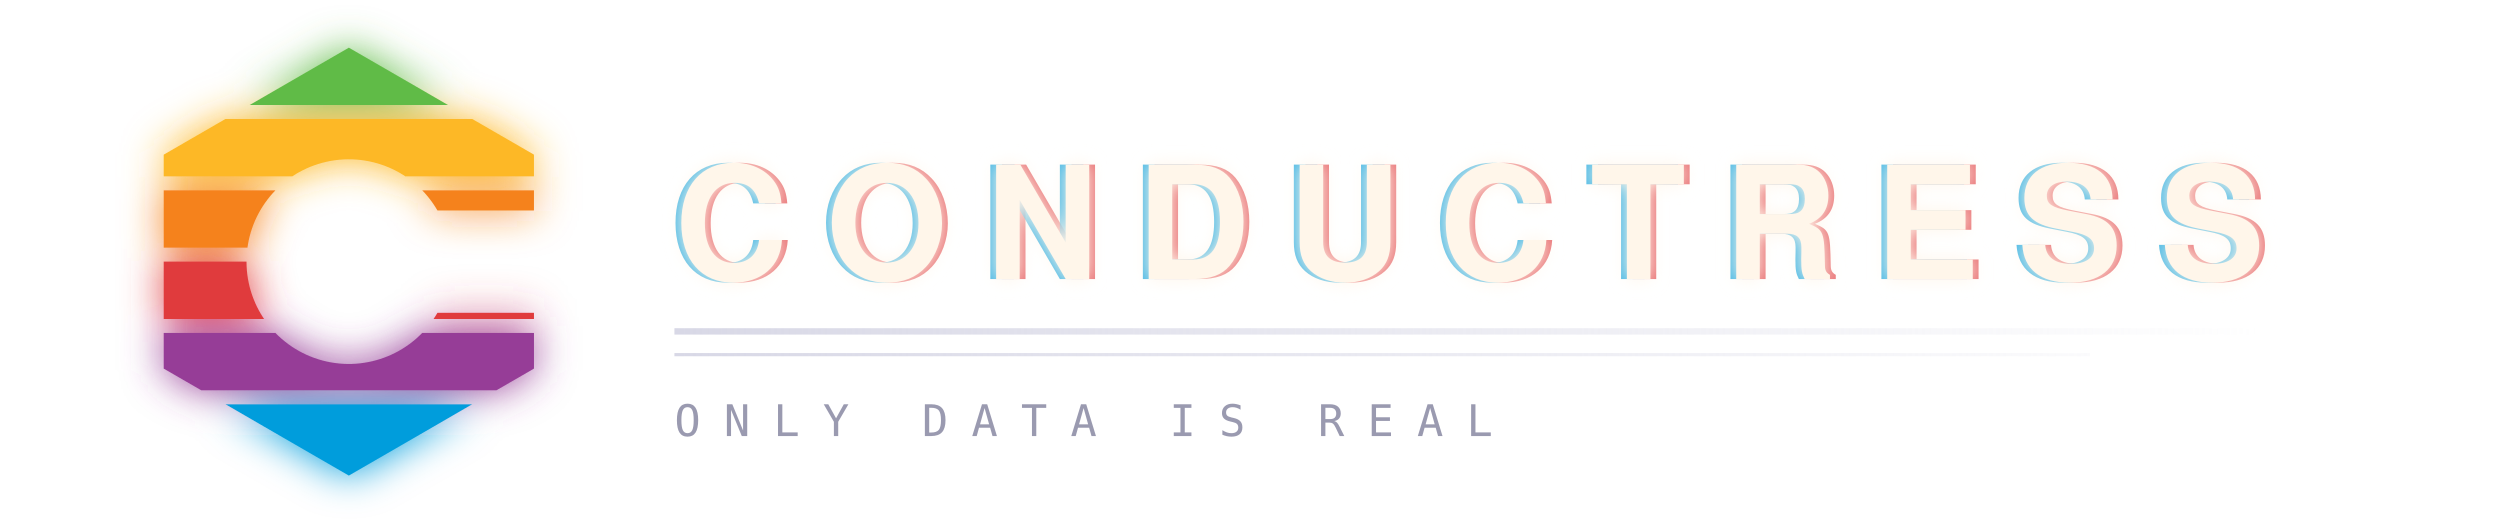
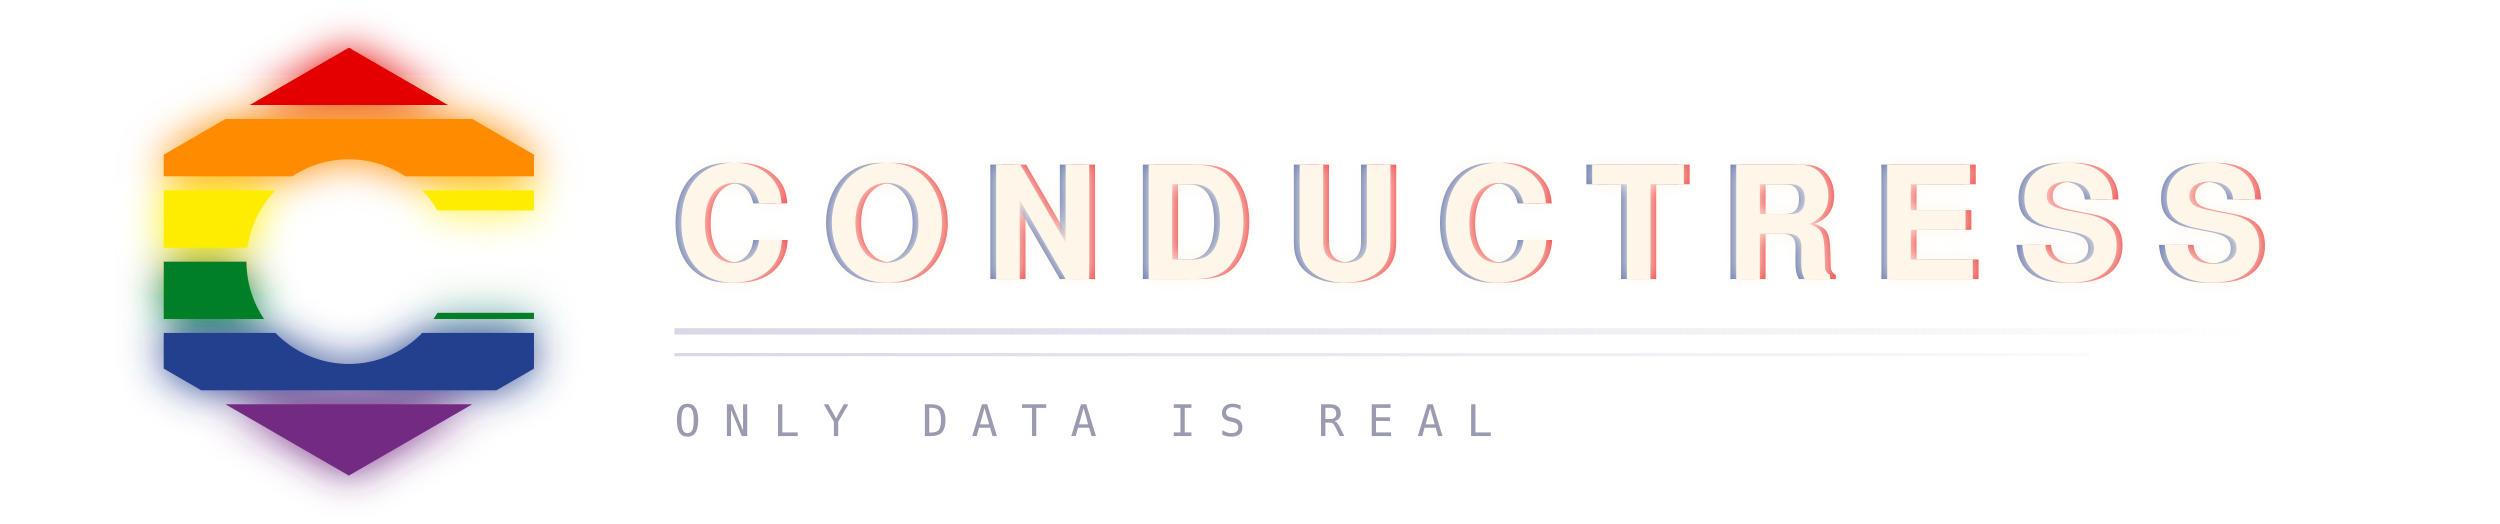
<svg xmlns="http://www.w3.org/2000/svg" viewBox="0 0 860 180" width="860" height="180" role="img" aria-label="Conductress">
  <defs>
    <radialGradient id="prz-sky" cx="50%" cy="38%" r="72%">
      <stop offset="0%" stop-color="#1b1b28" />
      <stop offset="60%" stop-color="#0d0d16" />
      <stop offset="100%" stop-color="#050508" />
    </radialGradient>
    <linearGradient id="prz-trail" gradientUnits="userSpaceOnUse" x1="0" y1="52" x2="0" y2="168">
-       <stop offset="0" stop-color="#61bb46" />
-       <stop offset="0.167" stop-color="#61bb46" />
-       <stop offset="0.167" stop-color="#fdb827" />
-       <stop offset="0.333" stop-color="#fdb827" />
-       <stop offset="0.333" stop-color="#f5821f" />
-       <stop offset="0.5" stop-color="#f5821f" />
-       <stop offset="0.5" stop-color="#e03a3e" />
-       <stop offset="0.667" stop-color="#e03a3e" />
-       <stop offset="0.667" stop-color="#963d97" />
-       <stop offset="0.833" stop-color="#963d97" />
-       <stop offset="0.833" stop-color="#009ddc" />
-       <stop offset="1" stop-color="#009ddc" />
+       <stop offset="0" stop-color="#e40303" />
+       <stop offset="0.167" stop-color="#e40303" />
+       <stop offset="0.167" stop-color="#ff8c00" />
+       <stop offset="0.333" stop-color="#ff8c00" />
+       <stop offset="0.333" stop-color="#ffed00" />
+       <stop offset="0.5" stop-color="#ffed00" />
+       <stop offset="0.5" stop-color="#008026" />
+       <stop offset="0.667" stop-color="#008026" />
+       <stop offset="0.667" stop-color="#24408e" />
+       <stop offset="0.833" stop-color="#24408e" />
+       <stop offset="0.833" stop-color="#732982" />
+       <stop offset="1" stop-color="#732982" />
    </linearGradient>
    <linearGradient id="prz-streak" x1="0" y1="0" x2="1" y2="0">
      <stop offset="0%" stop-color="#ffffff" stop-opacity="0" />
      <stop offset="100%" stop-color="#ffffff" stop-opacity="0.55" />
    </linearGradient>
    <linearGradient id="prz-grid" x1="0" y1="0" x2="0" y2="1">
      <stop offset="0%" stop-color="#ffffff" stop-opacity="0.28" />
      <stop offset="100%" stop-color="#ffffff" stop-opacity="0.03" />
    </linearGradient>
    <linearGradient id="prz-rule" gradientUnits="userSpaceOnUse" x1="60" y1="0" x2="840" y2="0">
      <stop offset="0%" stop-color="#ffffff" stop-opacity="0" />
      <stop offset="50%" stop-color="#d8d8e6" />
      <stop offset="100%" stop-color="#ffffff" stop-opacity="0" />
    </linearGradient>
    <linearGradient id="prz-hrule" gradientUnits="userSpaceOnUse" x1="232" y1="0" x2="779.0" y2="0">
      <stop offset="0%" stop-color="#d8d8e6" />
      <stop offset="100%" stop-color="#d8d8e6" stop-opacity="0" />
    </linearGradient>
    <filter id="prz-bloom" x="-60%" y="-60%" width="220%" height="220%">
      <feGaussianBlur stdDeviation="7" result="b1" />
      <feMerge>
        <feMergeNode in="b1" />
        <feMergeNode in="SourceGraphic" />
      </feMerge>
    </filter>
    <filter id="prz-soft" x="-40%" y="-40%" width="180%" height="180%">
      <feGaussianBlur stdDeviation="3" result="b2" />
      <feMerge>
        <feMergeNode in="b2" />
        <feMergeNode in="SourceGraphic" />
      </feMerge>
    </filter>
    <clipPath id="prz-c">
      <path d="M89.8 27 L50 4 L10.2 27 L10.2 73 L50 96 L89.8 73 L89.8 61 L69.05 61 A22 22 0 1 1 69.05 39 L89.8 39 Z" />
    </clipPath>
    <symbol id="prz-cmark" viewBox="0 0 100 100">
      <g clip-path="url(#prz-c)">
-         <rect x="8" y="4.00" width="84" height="12.33" fill="#61bb46" />
-         <rect x="8" y="19.33" width="84" height="12.33" fill="#fdb827" />
-         <rect x="8" y="34.67" width="84" height="12.33" fill="#f5821f" />
-         <rect x="8" y="50.00" width="84" height="12.33" fill="#e03a3e" />
-         <rect x="8" y="65.33" width="84" height="12.33" fill="#963d97" />
-         <rect x="8" y="80.67" width="84" height="15.33" fill="#009ddc" />
+         <rect x="8" y="4.00" width="84" height="12.33" fill="#e40303" />
+         <rect x="8" y="19.33" width="84" height="12.33" fill="#ff8c00" />
+         <rect x="8" y="34.67" width="84" height="12.33" fill="#ffed00" />
+         <rect x="8" y="50.00" width="84" height="12.33" fill="#008026" />
+         <rect x="8" y="65.33" width="84" height="12.33" fill="#24408e" />
+         <rect x="8" y="80.67" width="84" height="15.33" fill="#732982" />
      </g>
    </symbol>
  </defs>
  <g id="mark" filter="url(#prz-bloom)">
    <use href="#prz-cmark" x="40" y="10" width="160" height="160" />
  </g>
  <g id="wordmark">
-     <path d="M268.828 69.972C268.558 66.57 267.856 64.41 266.182 62.196C263.158 58.2 258.298 55.986 252.412 55.986C241.288 55.986 234.376 63.924 234.376 76.668C234.376 89.358 241.234 97.242 252.196 97.242C262.024 97.242 268.504 91.572 268.99 82.554H261.106C260.566 87.576 257.434 90.438 252.412 90.438C246.148 90.438 242.476 85.362 242.476 76.776C242.476 68.082 246.31 62.898 252.682 62.898C257.38 62.898 260.026 65.166 261.106 69.972Z M305.048 55.986C299.54 55.986 295.004 57.822 291.656 61.44C288.146 65.22 286.148 70.728 286.148 76.614C286.148 82.5 288.146 88.062 291.656 91.788C295.058 95.46 299.486 97.242 305.102 97.242C310.718 97.242 315.146 95.46 318.548 91.788C321.95 88.17 324.056 82.446 324.056 76.884C324.056 70.728 322.058 65.166 318.548 61.44C315.092 57.714 310.772 55.986 305.048 55.986ZM305.102 62.898C311.744 62.898 315.956 68.298 315.956 76.83C315.956 84.93 311.582 90.33 305.102 90.33C298.514 90.33 294.248 84.93 294.248 76.614C294.248 68.298 298.514 62.898 305.102 62.898Z M366.594 96.0H374.694V56.634H366.594V83.418L350.988 56.634H342.672V96.0H350.772V68.784Z M395.146 96.0H410.536C416.53 96.0 420.31 94.596 423.01 91.41C426.088 87.738 427.762 82.446 427.762 76.29C427.762 70.188 426.088 64.896 423.01 61.17C420.31 57.984 416.584 56.634 410.536 56.634H395.146ZM403.246 89.25V63.384H410.536C416.638 63.384 419.662 67.65 419.662 76.344C419.662 84.984 416.638 89.25 410.536 89.25Z M470.192 56.634V83.31C470.192 88.062 467.762 90.33 462.686 90.33C457.61 90.33 455.18 88.062 455.18 83.31V56.634H447.08V83.31C447.08 87.738 448.268 90.87 450.914 93.246C453.776 95.838 457.934 97.242 462.686 97.242C467.438 97.242 471.596 95.838 474.458 93.246C477.104 90.87 478.292 87.738 478.292 83.31V56.634Z M531.792 69.972C531.522 66.57 530.82 64.41 529.146 62.196C526.122 58.2 521.262 55.986 515.376 55.986C504.252 55.986 497.34 63.924 497.34 76.668C497.34 89.358 504.198 97.242 515.16 97.242C524.988 97.242 531.468 91.572 531.954 82.554H524.07C523.53 87.576 520.398 90.438 515.376 90.438C509.112 90.438 505.44 85.362 505.44 76.776C505.44 68.082 509.274 62.898 515.646 62.898C520.344 62.898 522.99 65.166 524.07 69.972Z M567.742 63.384H579.244V56.634H547.708V63.384H559.642V96.0H567.742Z M605.366 80.394H614.654C618.164 80.394 619.676 81.798 619.676 85.038V86.658C619.622 87.684 619.622 88.656 619.622 89.25C619.622 92.976 619.838 94.11 620.81 96.0H629.504V94.542C628.262 93.84 627.776 93.03 627.776 91.302C627.56 79.692 627.344 79.152 622.322 76.992C626.75 75.264 628.964 72.078 628.964 67.272C628.964 64.14 627.884 61.278 625.994 59.334C624.212 57.498 621.728 56.634 618.38 56.634H597.266V96.0H605.366ZM605.366 73.644V63.384H615.14C617.462 63.384 618.38 63.6 619.406 64.41C620.378 65.22 620.864 66.57 620.864 68.406C620.864 70.296 620.378 71.808 619.406 72.618C618.488 73.374 617.462 73.644 615.14 73.644Z M657.3 79.044H676.146V72.294H657.3V63.384H677.658V56.634H649.2V96.0H678.63V89.25H657.3Z M726.73 68.622C726.676 60.468 721.222 55.986 711.286 55.986C701.836 55.986 696.382 60.414 696.382 68.082C696.382 74.184 699.46 77.154 707.452 78.666L712.96 79.746C718.36 80.772 720.358 82.284 720.358 85.47C720.358 88.764 717.334 90.762 712.42 90.762C706.912 90.762 703.834 88.44 703.564 84.228H695.68C696.166 92.652 701.944 97.242 711.988 97.242C722.14 97.242 728.134 92.544 728.134 84.498C728.134 78.288 725.002 75.048 717.712 73.644L711.556 72.456C705.778 71.322 704.104 70.188 704.104 67.326C704.104 64.356 706.696 62.466 710.908 62.466C716.038 62.466 718.9 64.626 719.17 68.622Z M775.748 68.622C775.694 60.468 770.24 55.986 760.304 55.986C750.854 55.986 745.4 60.414 745.4 68.082C745.4 74.184 748.478 77.154 756.47 78.666L761.978 79.746C767.378 80.772 769.376 82.284 769.376 85.47C769.376 88.764 766.352 90.762 761.438 90.762C755.93 90.762 752.852 88.44 752.582 84.228H744.698C745.184 92.652 750.962 97.242 761.006 97.242C771.158 97.242 777.152 92.544 777.152 84.498C777.152 78.288 774.02 75.048 766.73 73.644L760.574 72.456C754.796 71.322 753.122 70.188 753.122 67.326C753.122 64.356 755.714 62.466 759.926 62.466C765.056 62.466 767.918 64.626 768.188 68.622Z" transform="translate(2 0)" fill="#e03a3e" opacity="0.7" />
-     <path d="M268.828 69.972C268.558 66.57 267.856 64.41 266.182 62.196C263.158 58.2 258.298 55.986 252.412 55.986C241.288 55.986 234.376 63.924 234.376 76.668C234.376 89.358 241.234 97.242 252.196 97.242C262.024 97.242 268.504 91.572 268.99 82.554H261.106C260.566 87.576 257.434 90.438 252.412 90.438C246.148 90.438 242.476 85.362 242.476 76.776C242.476 68.082 246.31 62.898 252.682 62.898C257.38 62.898 260.026 65.166 261.106 69.972Z M305.048 55.986C299.54 55.986 295.004 57.822 291.656 61.44C288.146 65.22 286.148 70.728 286.148 76.614C286.148 82.5 288.146 88.062 291.656 91.788C295.058 95.46 299.486 97.242 305.102 97.242C310.718 97.242 315.146 95.46 318.548 91.788C321.95 88.17 324.056 82.446 324.056 76.884C324.056 70.728 322.058 65.166 318.548 61.44C315.092 57.714 310.772 55.986 305.048 55.986ZM305.102 62.898C311.744 62.898 315.956 68.298 315.956 76.83C315.956 84.93 311.582 90.33 305.102 90.33C298.514 90.33 294.248 84.93 294.248 76.614C294.248 68.298 298.514 62.898 305.102 62.898Z M366.594 96.0H374.694V56.634H366.594V83.418L350.988 56.634H342.672V96.0H350.772V68.784Z M395.146 96.0H410.536C416.53 96.0 420.31 94.596 423.01 91.41C426.088 87.738 427.762 82.446 427.762 76.29C427.762 70.188 426.088 64.896 423.01 61.17C420.31 57.984 416.584 56.634 410.536 56.634H395.146ZM403.246 89.25V63.384H410.536C416.638 63.384 419.662 67.65 419.662 76.344C419.662 84.984 416.638 89.25 410.536 89.25Z M470.192 56.634V83.31C470.192 88.062 467.762 90.33 462.686 90.33C457.61 90.33 455.18 88.062 455.18 83.31V56.634H447.08V83.31C447.08 87.738 448.268 90.87 450.914 93.246C453.776 95.838 457.934 97.242 462.686 97.242C467.438 97.242 471.596 95.838 474.458 93.246C477.104 90.87 478.292 87.738 478.292 83.31V56.634Z M531.792 69.972C531.522 66.57 530.82 64.41 529.146 62.196C526.122 58.2 521.262 55.986 515.376 55.986C504.252 55.986 497.34 63.924 497.34 76.668C497.34 89.358 504.198 97.242 515.16 97.242C524.988 97.242 531.468 91.572 531.954 82.554H524.07C523.53 87.576 520.398 90.438 515.376 90.438C509.112 90.438 505.44 85.362 505.44 76.776C505.44 68.082 509.274 62.898 515.646 62.898C520.344 62.898 522.99 65.166 524.07 69.972Z M567.742 63.384H579.244V56.634H547.708V63.384H559.642V96.0H567.742Z M605.366 80.394H614.654C618.164 80.394 619.676 81.798 619.676 85.038V86.658C619.622 87.684 619.622 88.656 619.622 89.25C619.622 92.976 619.838 94.11 620.81 96.0H629.504V94.542C628.262 93.84 627.776 93.03 627.776 91.302C627.56 79.692 627.344 79.152 622.322 76.992C626.75 75.264 628.964 72.078 628.964 67.272C628.964 64.14 627.884 61.278 625.994 59.334C624.212 57.498 621.728 56.634 618.38 56.634H597.266V96.0H605.366ZM605.366 73.644V63.384H615.14C617.462 63.384 618.38 63.6 619.406 64.41C620.378 65.22 620.864 66.57 620.864 68.406C620.864 70.296 620.378 71.808 619.406 72.618C618.488 73.374 617.462 73.644 615.14 73.644Z M657.3 79.044H676.146V72.294H657.3V63.384H677.658V56.634H649.2V96.0H678.63V89.25H657.3Z M726.73 68.622C726.676 60.468 721.222 55.986 711.286 55.986C701.836 55.986 696.382 60.414 696.382 68.082C696.382 74.184 699.46 77.154 707.452 78.666L712.96 79.746C718.36 80.772 720.358 82.284 720.358 85.47C720.358 88.764 717.334 90.762 712.42 90.762C706.912 90.762 703.834 88.44 703.564 84.228H695.68C696.166 92.652 701.944 97.242 711.988 97.242C722.14 97.242 728.134 92.544 728.134 84.498C728.134 78.288 725.002 75.048 717.712 73.644L711.556 72.456C705.778 71.322 704.104 70.188 704.104 67.326C704.104 64.356 706.696 62.466 710.908 62.466C716.038 62.466 718.9 64.626 719.17 68.622Z M775.748 68.622C775.694 60.468 770.24 55.986 760.304 55.986C750.854 55.986 745.4 60.414 745.4 68.082C745.4 74.184 748.478 77.154 756.47 78.666L761.978 79.746C767.378 80.772 769.376 82.284 769.376 85.47C769.376 88.764 766.352 90.762 761.438 90.762C755.93 90.762 752.852 88.44 752.582 84.228H744.698C745.184 92.652 750.962 97.242 761.006 97.242C771.158 97.242 777.152 92.544 777.152 84.498C777.152 78.288 774.02 75.048 766.73 73.644L760.574 72.456C754.796 71.322 753.122 70.188 753.122 67.326C753.122 64.356 755.714 62.466 759.926 62.466C765.056 62.466 767.918 64.626 768.188 68.622Z" transform="translate(-2 0)" fill="#009ddc" opacity="0.7" />
+     <path d="M268.828 69.972C268.558 66.57 267.856 64.41 266.182 62.196C263.158 58.2 258.298 55.986 252.412 55.986C241.288 55.986 234.376 63.924 234.376 76.668C234.376 89.358 241.234 97.242 252.196 97.242C262.024 97.242 268.504 91.572 268.99 82.554H261.106C260.566 87.576 257.434 90.438 252.412 90.438C246.148 90.438 242.476 85.362 242.476 76.776C242.476 68.082 246.31 62.898 252.682 62.898C257.38 62.898 260.026 65.166 261.106 69.972Z M305.048 55.986C299.54 55.986 295.004 57.822 291.656 61.44C288.146 65.22 286.148 70.728 286.148 76.614C286.148 82.5 288.146 88.062 291.656 91.788C295.058 95.46 299.486 97.242 305.102 97.242C310.718 97.242 315.146 95.46 318.548 91.788C321.95 88.17 324.056 82.446 324.056 76.884C324.056 70.728 322.058 65.166 318.548 61.44C315.092 57.714 310.772 55.986 305.048 55.986ZM305.102 62.898C311.744 62.898 315.956 68.298 315.956 76.83C315.956 84.93 311.582 90.33 305.102 90.33C298.514 90.33 294.248 84.93 294.248 76.614C294.248 68.298 298.514 62.898 305.102 62.898Z M366.594 96.0H374.694V56.634H366.594V83.418L350.988 56.634H342.672V96.0H350.772V68.784Z M395.146 96.0H410.536C416.53 96.0 420.31 94.596 423.01 91.41C426.088 87.738 427.762 82.446 427.762 76.29C427.762 70.188 426.088 64.896 423.01 61.17C420.31 57.984 416.584 56.634 410.536 56.634H395.146ZM403.246 89.25V63.384H410.536C416.638 63.384 419.662 67.65 419.662 76.344C419.662 84.984 416.638 89.25 410.536 89.25Z M470.192 56.634V83.31C470.192 88.062 467.762 90.33 462.686 90.33C457.61 90.33 455.18 88.062 455.18 83.31V56.634H447.08V83.31C447.08 87.738 448.268 90.87 450.914 93.246C453.776 95.838 457.934 97.242 462.686 97.242C467.438 97.242 471.596 95.838 474.458 93.246C477.104 90.87 478.292 87.738 478.292 83.31V56.634Z M531.792 69.972C531.522 66.57 530.82 64.41 529.146 62.196C526.122 58.2 521.262 55.986 515.376 55.986C504.252 55.986 497.34 63.924 497.34 76.668C497.34 89.358 504.198 97.242 515.16 97.242C524.988 97.242 531.468 91.572 531.954 82.554H524.07C523.53 87.576 520.398 90.438 515.376 90.438C509.112 90.438 505.44 85.362 505.44 76.776C505.44 68.082 509.274 62.898 515.646 62.898C520.344 62.898 522.99 65.166 524.07 69.972Z M567.742 63.384H579.244V56.634H547.708V63.384H559.642V96.0H567.742Z M605.366 80.394H614.654C618.164 80.394 619.676 81.798 619.676 85.038V86.658C619.622 87.684 619.622 88.656 619.622 89.25C619.622 92.976 619.838 94.11 620.81 96.0H629.504V94.542C628.262 93.84 627.776 93.03 627.776 91.302C627.56 79.692 627.344 79.152 622.322 76.992C626.75 75.264 628.964 72.078 628.964 67.272C628.964 64.14 627.884 61.278 625.994 59.334C624.212 57.498 621.728 56.634 618.38 56.634H597.266V96.0H605.366ZM605.366 73.644V63.384H615.14C617.462 63.384 618.38 63.6 619.406 64.41C620.378 65.22 620.864 66.57 620.864 68.406C620.864 70.296 620.378 71.808 619.406 72.618C618.488 73.374 617.462 73.644 615.14 73.644Z M657.3 79.044H676.146V72.294H657.3V63.384H677.658V56.634H649.2V96.0H678.63V89.25H657.3Z M726.73 68.622C726.676 60.468 721.222 55.986 711.286 55.986C701.836 55.986 696.382 60.414 696.382 68.082C696.382 74.184 699.46 77.154 707.452 78.666L712.96 79.746C718.36 80.772 720.358 82.284 720.358 85.47C720.358 88.764 717.334 90.762 712.42 90.762C706.912 90.762 703.834 88.44 703.564 84.228H695.68C696.166 92.652 701.944 97.242 711.988 97.242C722.14 97.242 728.134 92.544 728.134 84.498C728.134 78.288 725.002 75.048 717.712 73.644L711.556 72.456C705.778 71.322 704.104 70.188 704.104 67.326C704.104 64.356 706.696 62.466 710.908 62.466C716.038 62.466 718.9 64.626 719.17 68.622Z M775.748 68.622C775.694 60.468 770.24 55.986 760.304 55.986C750.854 55.986 745.4 60.414 745.4 68.082C745.4 74.184 748.478 77.154 756.47 78.666L761.978 79.746C767.378 80.772 769.376 82.284 769.376 85.47C769.376 88.764 766.352 90.762 761.438 90.762C755.93 90.762 752.852 88.44 752.582 84.228H744.698C745.184 92.652 750.962 97.242 761.006 97.242C771.158 97.242 777.152 92.544 777.152 84.498C777.152 78.288 774.02 75.048 766.73 73.644L760.574 72.456C754.796 71.322 753.122 70.188 753.122 67.326C753.122 64.356 755.714 62.466 759.926 62.466C765.056 62.466 767.918 64.626 768.188 68.622Z" transform="translate(2 0)" fill="#e40303" opacity="0.7" />
+     <path d="M268.828 69.972C268.558 66.57 267.856 64.41 266.182 62.196C263.158 58.2 258.298 55.986 252.412 55.986C241.288 55.986 234.376 63.924 234.376 76.668C234.376 89.358 241.234 97.242 252.196 97.242C262.024 97.242 268.504 91.572 268.99 82.554H261.106C260.566 87.576 257.434 90.438 252.412 90.438C246.148 90.438 242.476 85.362 242.476 76.776C242.476 68.082 246.31 62.898 252.682 62.898C257.38 62.898 260.026 65.166 261.106 69.972Z M305.048 55.986C299.54 55.986 295.004 57.822 291.656 61.44C288.146 65.22 286.148 70.728 286.148 76.614C286.148 82.5 288.146 88.062 291.656 91.788C295.058 95.46 299.486 97.242 305.102 97.242C310.718 97.242 315.146 95.46 318.548 91.788C321.95 88.17 324.056 82.446 324.056 76.884C324.056 70.728 322.058 65.166 318.548 61.44C315.092 57.714 310.772 55.986 305.048 55.986ZM305.102 62.898C311.744 62.898 315.956 68.298 315.956 76.83C315.956 84.93 311.582 90.33 305.102 90.33C298.514 90.33 294.248 84.93 294.248 76.614C294.248 68.298 298.514 62.898 305.102 62.898Z M366.594 96.0H374.694V56.634H366.594V83.418L350.988 56.634H342.672V96.0H350.772V68.784Z M395.146 96.0H410.536C416.53 96.0 420.31 94.596 423.01 91.41C426.088 87.738 427.762 82.446 427.762 76.29C427.762 70.188 426.088 64.896 423.01 61.17C420.31 57.984 416.584 56.634 410.536 56.634H395.146ZM403.246 89.25V63.384H410.536C416.638 63.384 419.662 67.65 419.662 76.344C419.662 84.984 416.638 89.25 410.536 89.25Z M470.192 56.634V83.31C470.192 88.062 467.762 90.33 462.686 90.33C457.61 90.33 455.18 88.062 455.18 83.31V56.634H447.08V83.31C447.08 87.738 448.268 90.87 450.914 93.246C453.776 95.838 457.934 97.242 462.686 97.242C467.438 97.242 471.596 95.838 474.458 93.246C477.104 90.87 478.292 87.738 478.292 83.31V56.634Z M531.792 69.972C531.522 66.57 530.82 64.41 529.146 62.196C526.122 58.2 521.262 55.986 515.376 55.986C504.252 55.986 497.34 63.924 497.34 76.668C497.34 89.358 504.198 97.242 515.16 97.242C524.988 97.242 531.468 91.572 531.954 82.554H524.07C523.53 87.576 520.398 90.438 515.376 90.438C509.112 90.438 505.44 85.362 505.44 76.776C505.44 68.082 509.274 62.898 515.646 62.898C520.344 62.898 522.99 65.166 524.07 69.972Z M567.742 63.384H579.244V56.634H547.708V63.384H559.642V96.0H567.742Z M605.366 80.394H614.654C618.164 80.394 619.676 81.798 619.676 85.038V86.658C619.622 87.684 619.622 88.656 619.622 89.25C619.622 92.976 619.838 94.11 620.81 96.0H629.504V94.542C628.262 93.84 627.776 93.03 627.776 91.302C627.56 79.692 627.344 79.152 622.322 76.992C626.75 75.264 628.964 72.078 628.964 67.272C628.964 64.14 627.884 61.278 625.994 59.334C624.212 57.498 621.728 56.634 618.38 56.634H597.266V96.0H605.366ZM605.366 73.644V63.384H615.14C617.462 63.384 618.38 63.6 619.406 64.41C620.378 65.22 620.864 66.57 620.864 68.406C620.864 70.296 620.378 71.808 619.406 72.618C618.488 73.374 617.462 73.644 615.14 73.644Z M657.3 79.044H676.146V72.294H657.3V63.384H677.658V56.634H649.2V96.0H678.63V89.25H657.3Z M726.73 68.622C726.676 60.468 721.222 55.986 711.286 55.986C701.836 55.986 696.382 60.414 696.382 68.082C696.382 74.184 699.46 77.154 707.452 78.666L712.96 79.746C718.36 80.772 720.358 82.284 720.358 85.47C720.358 88.764 717.334 90.762 712.42 90.762C706.912 90.762 703.834 88.44 703.564 84.228H695.68C696.166 92.652 701.944 97.242 711.988 97.242C722.14 97.242 728.134 92.544 728.134 84.498C728.134 78.288 725.002 75.048 717.712 73.644L711.556 72.456C705.778 71.322 704.104 70.188 704.104 67.326C704.104 64.356 706.696 62.466 710.908 62.466C716.038 62.466 718.9 64.626 719.17 68.622Z M775.748 68.622C775.694 60.468 770.24 55.986 760.304 55.986C750.854 55.986 745.4 60.414 745.4 68.082C745.4 74.184 748.478 77.154 756.47 78.666L761.978 79.746C767.378 80.772 769.376 82.284 769.376 85.47C769.376 88.764 766.352 90.762 761.438 90.762C755.93 90.762 752.852 88.44 752.582 84.228H744.698C745.184 92.652 750.962 97.242 761.006 97.242C771.158 97.242 777.152 92.544 777.152 84.498C777.152 78.288 774.02 75.048 766.73 73.644L760.574 72.456C754.796 71.322 753.122 70.188 753.122 67.326C753.122 64.356 755.714 62.466 759.926 62.466C765.056 62.466 767.918 64.626 768.188 68.622Z" transform="translate(-2 0)" fill="#24408e" opacity="0.7" />
    <path d="M268.828 69.972C268.558 66.57 267.856 64.41 266.182 62.196C263.158 58.2 258.298 55.986 252.412 55.986C241.288 55.986 234.376 63.924 234.376 76.668C234.376 89.358 241.234 97.242 252.196 97.242C262.024 97.242 268.504 91.572 268.99 82.554H261.106C260.566 87.576 257.434 90.438 252.412 90.438C246.148 90.438 242.476 85.362 242.476 76.776C242.476 68.082 246.31 62.898 252.682 62.898C257.38 62.898 260.026 65.166 261.106 69.972Z M305.048 55.986C299.54 55.986 295.004 57.822 291.656 61.44C288.146 65.22 286.148 70.728 286.148 76.614C286.148 82.5 288.146 88.062 291.656 91.788C295.058 95.46 299.486 97.242 305.102 97.242C310.718 97.242 315.146 95.46 318.548 91.788C321.95 88.17 324.056 82.446 324.056 76.884C324.056 70.728 322.058 65.166 318.548 61.44C315.092 57.714 310.772 55.986 305.048 55.986ZM305.102 62.898C311.744 62.898 315.956 68.298 315.956 76.83C315.956 84.93 311.582 90.33 305.102 90.33C298.514 90.33 294.248 84.93 294.248 76.614C294.248 68.298 298.514 62.898 305.102 62.898Z M366.594 96.0H374.694V56.634H366.594V83.418L350.988 56.634H342.672V96.0H350.772V68.784Z M395.146 96.0H410.536C416.53 96.0 420.31 94.596 423.01 91.41C426.088 87.738 427.762 82.446 427.762 76.29C427.762 70.188 426.088 64.896 423.01 61.17C420.31 57.984 416.584 56.634 410.536 56.634H395.146ZM403.246 89.25V63.384H410.536C416.638 63.384 419.662 67.65 419.662 76.344C419.662 84.984 416.638 89.25 410.536 89.25Z M470.192 56.634V83.31C470.192 88.062 467.762 90.33 462.686 90.33C457.61 90.33 455.18 88.062 455.18 83.31V56.634H447.08V83.31C447.08 87.738 448.268 90.87 450.914 93.246C453.776 95.838 457.934 97.242 462.686 97.242C467.438 97.242 471.596 95.838 474.458 93.246C477.104 90.87 478.292 87.738 478.292 83.31V56.634Z M531.792 69.972C531.522 66.57 530.82 64.41 529.146 62.196C526.122 58.2 521.262 55.986 515.376 55.986C504.252 55.986 497.34 63.924 497.34 76.668C497.34 89.358 504.198 97.242 515.16 97.242C524.988 97.242 531.468 91.572 531.954 82.554H524.07C523.53 87.576 520.398 90.438 515.376 90.438C509.112 90.438 505.44 85.362 505.44 76.776C505.44 68.082 509.274 62.898 515.646 62.898C520.344 62.898 522.99 65.166 524.07 69.972Z M567.742 63.384H579.244V56.634H547.708V63.384H559.642V96.0H567.742Z M605.366 80.394H614.654C618.164 80.394 619.676 81.798 619.676 85.038V86.658C619.622 87.684 619.622 88.656 619.622 89.25C619.622 92.976 619.838 94.11 620.81 96.0H629.504V94.542C628.262 93.84 627.776 93.03 627.776 91.302C627.56 79.692 627.344 79.152 622.322 76.992C626.75 75.264 628.964 72.078 628.964 67.272C628.964 64.14 627.884 61.278 625.994 59.334C624.212 57.498 621.728 56.634 618.38 56.634H597.266V96.0H605.366ZM605.366 73.644V63.384H615.14C617.462 63.384 618.38 63.6 619.406 64.41C620.378 65.22 620.864 66.57 620.864 68.406C620.864 70.296 620.378 71.808 619.406 72.618C618.488 73.374 617.462 73.644 615.14 73.644Z M657.3 79.044H676.146V72.294H657.3V63.384H677.658V56.634H649.2V96.0H678.63V89.25H657.3Z M726.73 68.622C726.676 60.468 721.222 55.986 711.286 55.986C701.836 55.986 696.382 60.414 696.382 68.082C696.382 74.184 699.46 77.154 707.452 78.666L712.96 79.746C718.36 80.772 720.358 82.284 720.358 85.47C720.358 88.764 717.334 90.762 712.42 90.762C706.912 90.762 703.834 88.44 703.564 84.228H695.68C696.166 92.652 701.944 97.242 711.988 97.242C722.14 97.242 728.134 92.544 728.134 84.498C728.134 78.288 725.002 75.048 717.712 73.644L711.556 72.456C705.778 71.322 704.104 70.188 704.104 67.326C704.104 64.356 706.696 62.466 710.908 62.466C716.038 62.466 718.9 64.626 719.17 68.622Z M775.748 68.622C775.694 60.468 770.24 55.986 760.304 55.986C750.854 55.986 745.4 60.414 745.4 68.082C745.4 74.184 748.478 77.154 756.47 78.666L761.978 79.746C767.378 80.772 769.376 82.284 769.376 85.47C769.376 88.764 766.352 90.762 761.438 90.762C755.93 90.762 752.852 88.44 752.582 84.228H744.698C745.184 92.652 750.962 97.242 761.006 97.242C771.158 97.242 777.152 92.544 777.152 84.498C777.152 78.288 774.02 75.048 766.73 73.644L760.574 72.456C754.796 71.322 753.122 70.188 753.122 67.326C753.122 64.356 755.714 62.466 759.926 62.466C765.056 62.466 767.918 64.626 768.188 68.622Z" fill="#fff6ea" filter="url(#prz-soft)" />
  </g>
  <g id="subtitle">
    <line x1="232" y1="114" x2="779.0" y2="114" stroke="url(#prz-hrule)" stroke-width="2.2" />
    <line x1="232" y1="122" x2="719.0" y2="122" stroke="url(#prz-hrule)" stroke-width="1.1" />
    <path d="M238.628 144.543Q238.628 142.134 238.134 141.101Q237.64 140.068 236.512 140.068Q235.391 140.068 234.897 141.101Q234.402 142.134 234.402 144.543Q234.402 146.946 234.897 147.979Q235.391 149.011 236.512 149.011Q237.64 149.011 238.134 147.982Q238.628 146.953 238.628 144.543ZM240.174 144.543Q240.174 147.4 239.269 148.806Q238.365 150.212 236.512 150.212Q234.659 150.212 233.758 148.813Q232.857 147.415 232.857 144.543Q232.857 141.68 233.761 140.273Q234.666 138.867 236.512 138.867Q238.365 138.867 239.269 140.273Q240.174 141.68 240.174 144.543Z M250.049 139.065H251.924L255.615 148.066V139.065H257.043V150.0H255.168L251.477 140.999V150.0H250.049Z M267.636 139.065H269.123V148.755H274.404V150.0H267.636Z M283.363 139.065H284.938L287.604 143.892L290.263 139.065H291.852L288.344 145.093V150.0H286.857V145.093Z M320.347 148.784Q322.215 148.784 322.955 147.865Q323.694 146.946 323.694 144.543Q323.694 142.119 322.958 141.2Q322.222 140.281 320.347 140.281H319.644V148.784ZM320.376 139.065Q322.881 139.065 324.068 140.398Q325.254 141.731 325.254 144.543Q325.254 147.341 324.068 148.671Q322.881 150.0 320.376 150.0H318.157V139.065Z M338.696 140.369 337.136 145.964H340.256ZM337.803 139.065H339.597L342.944 150.0H341.414L340.608 147.151H336.777L335.986 150.0H334.456Z M351.56 139.065H359.902V140.31H356.481V150.0H354.995V140.31H351.56Z M372.758 140.369 371.198 145.964H374.318ZM371.864 139.065H373.659L377.006 150.0H375.475L374.669 147.151H370.839L370.048 150.0H368.517Z M403.78 139.065H409.852V140.31H407.559V148.755H409.852V150.0H403.78V148.755H406.072V140.31H403.78Z M426.75 139.438V140.94Q426.077 140.508 425.399 140.288Q424.722 140.068 424.033 140.068Q422.986 140.068 422.378 140.555Q421.77 141.042 421.77 141.87Q421.77 142.595 422.169 142.976Q422.568 143.357 423.66 143.613L424.436 143.789Q425.974 144.148 426.677 144.917Q427.38 145.686 427.38 147.012Q427.38 148.572 426.414 149.392Q425.447 150.212 423.601 150.212Q422.832 150.212 422.056 150.048Q421.279 149.883 420.496 149.553V147.979Q421.338 148.513 422.089 148.762Q422.839 149.011 423.601 149.011Q424.722 149.011 425.344 148.51Q425.967 148.008 425.967 147.107Q425.967 146.287 425.538 145.854Q425.11 145.422 424.048 145.188L423.257 145.005Q421.733 144.661 421.045 143.965Q420.356 143.269 420.356 142.097Q420.356 140.632 421.342 139.75Q422.327 138.867 423.96 138.867Q424.59 138.867 425.286 139.01Q425.981 139.153 426.75 139.438Z M458.966 144.836Q459.538 144.983 459.94 145.389Q460.343 145.796 460.944 147.012L462.431 150.0H460.841L459.538 147.239Q458.974 146.06 458.523 145.719Q458.073 145.378 457.348 145.378H455.934V150.0H454.447V139.065H457.494Q459.296 139.065 460.255 139.878Q461.215 140.691 461.215 142.229Q461.215 143.313 460.625 143.998Q460.036 144.683 458.966 144.836ZM455.934 140.281V144.163H457.553Q458.615 144.163 459.135 143.687Q459.655 143.21 459.655 142.229Q459.655 141.284 459.102 140.782Q458.549 140.281 457.494 140.281Z M471.874 139.065H478.363V140.31H473.353V143.547H478.143V144.792H473.353V148.755H478.502V150.0H471.874Z M491.973 140.369 490.413 145.964H493.533ZM491.08 139.065H492.874L496.221 150.0H494.69L493.885 147.151H490.054L489.263 150.0H487.732Z M506.067 139.065H507.554V148.755H512.834V150.0H506.067Z" fill="#9a9ab0" />
  </g>
</svg>
